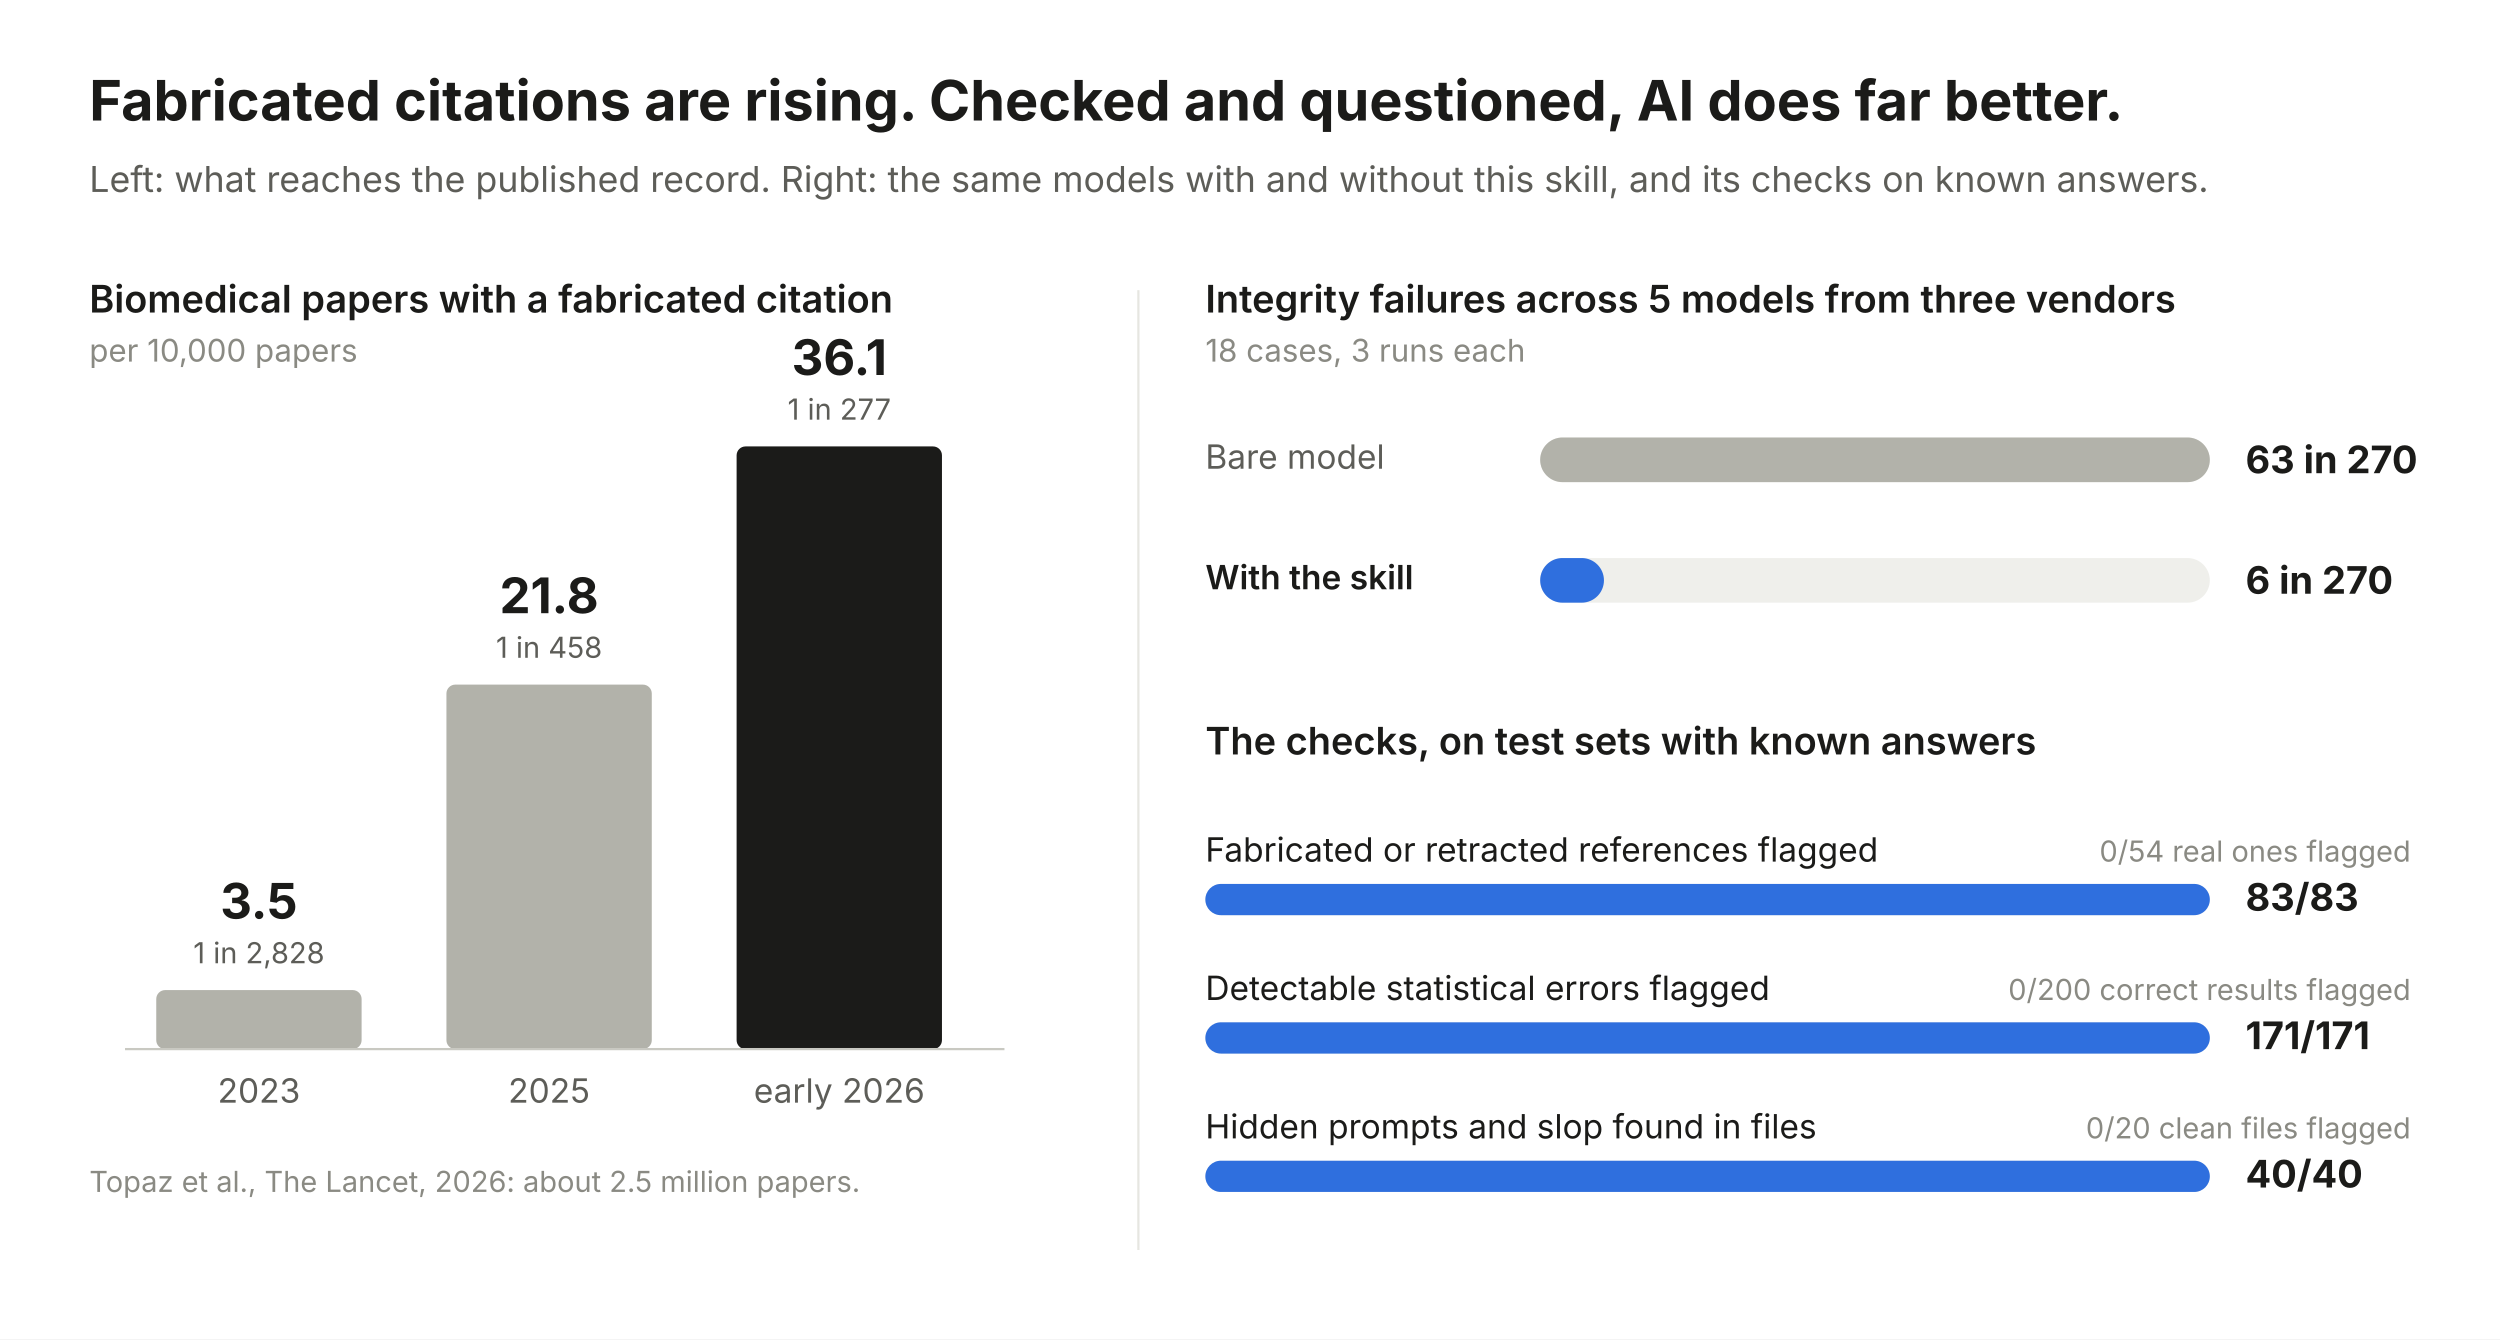
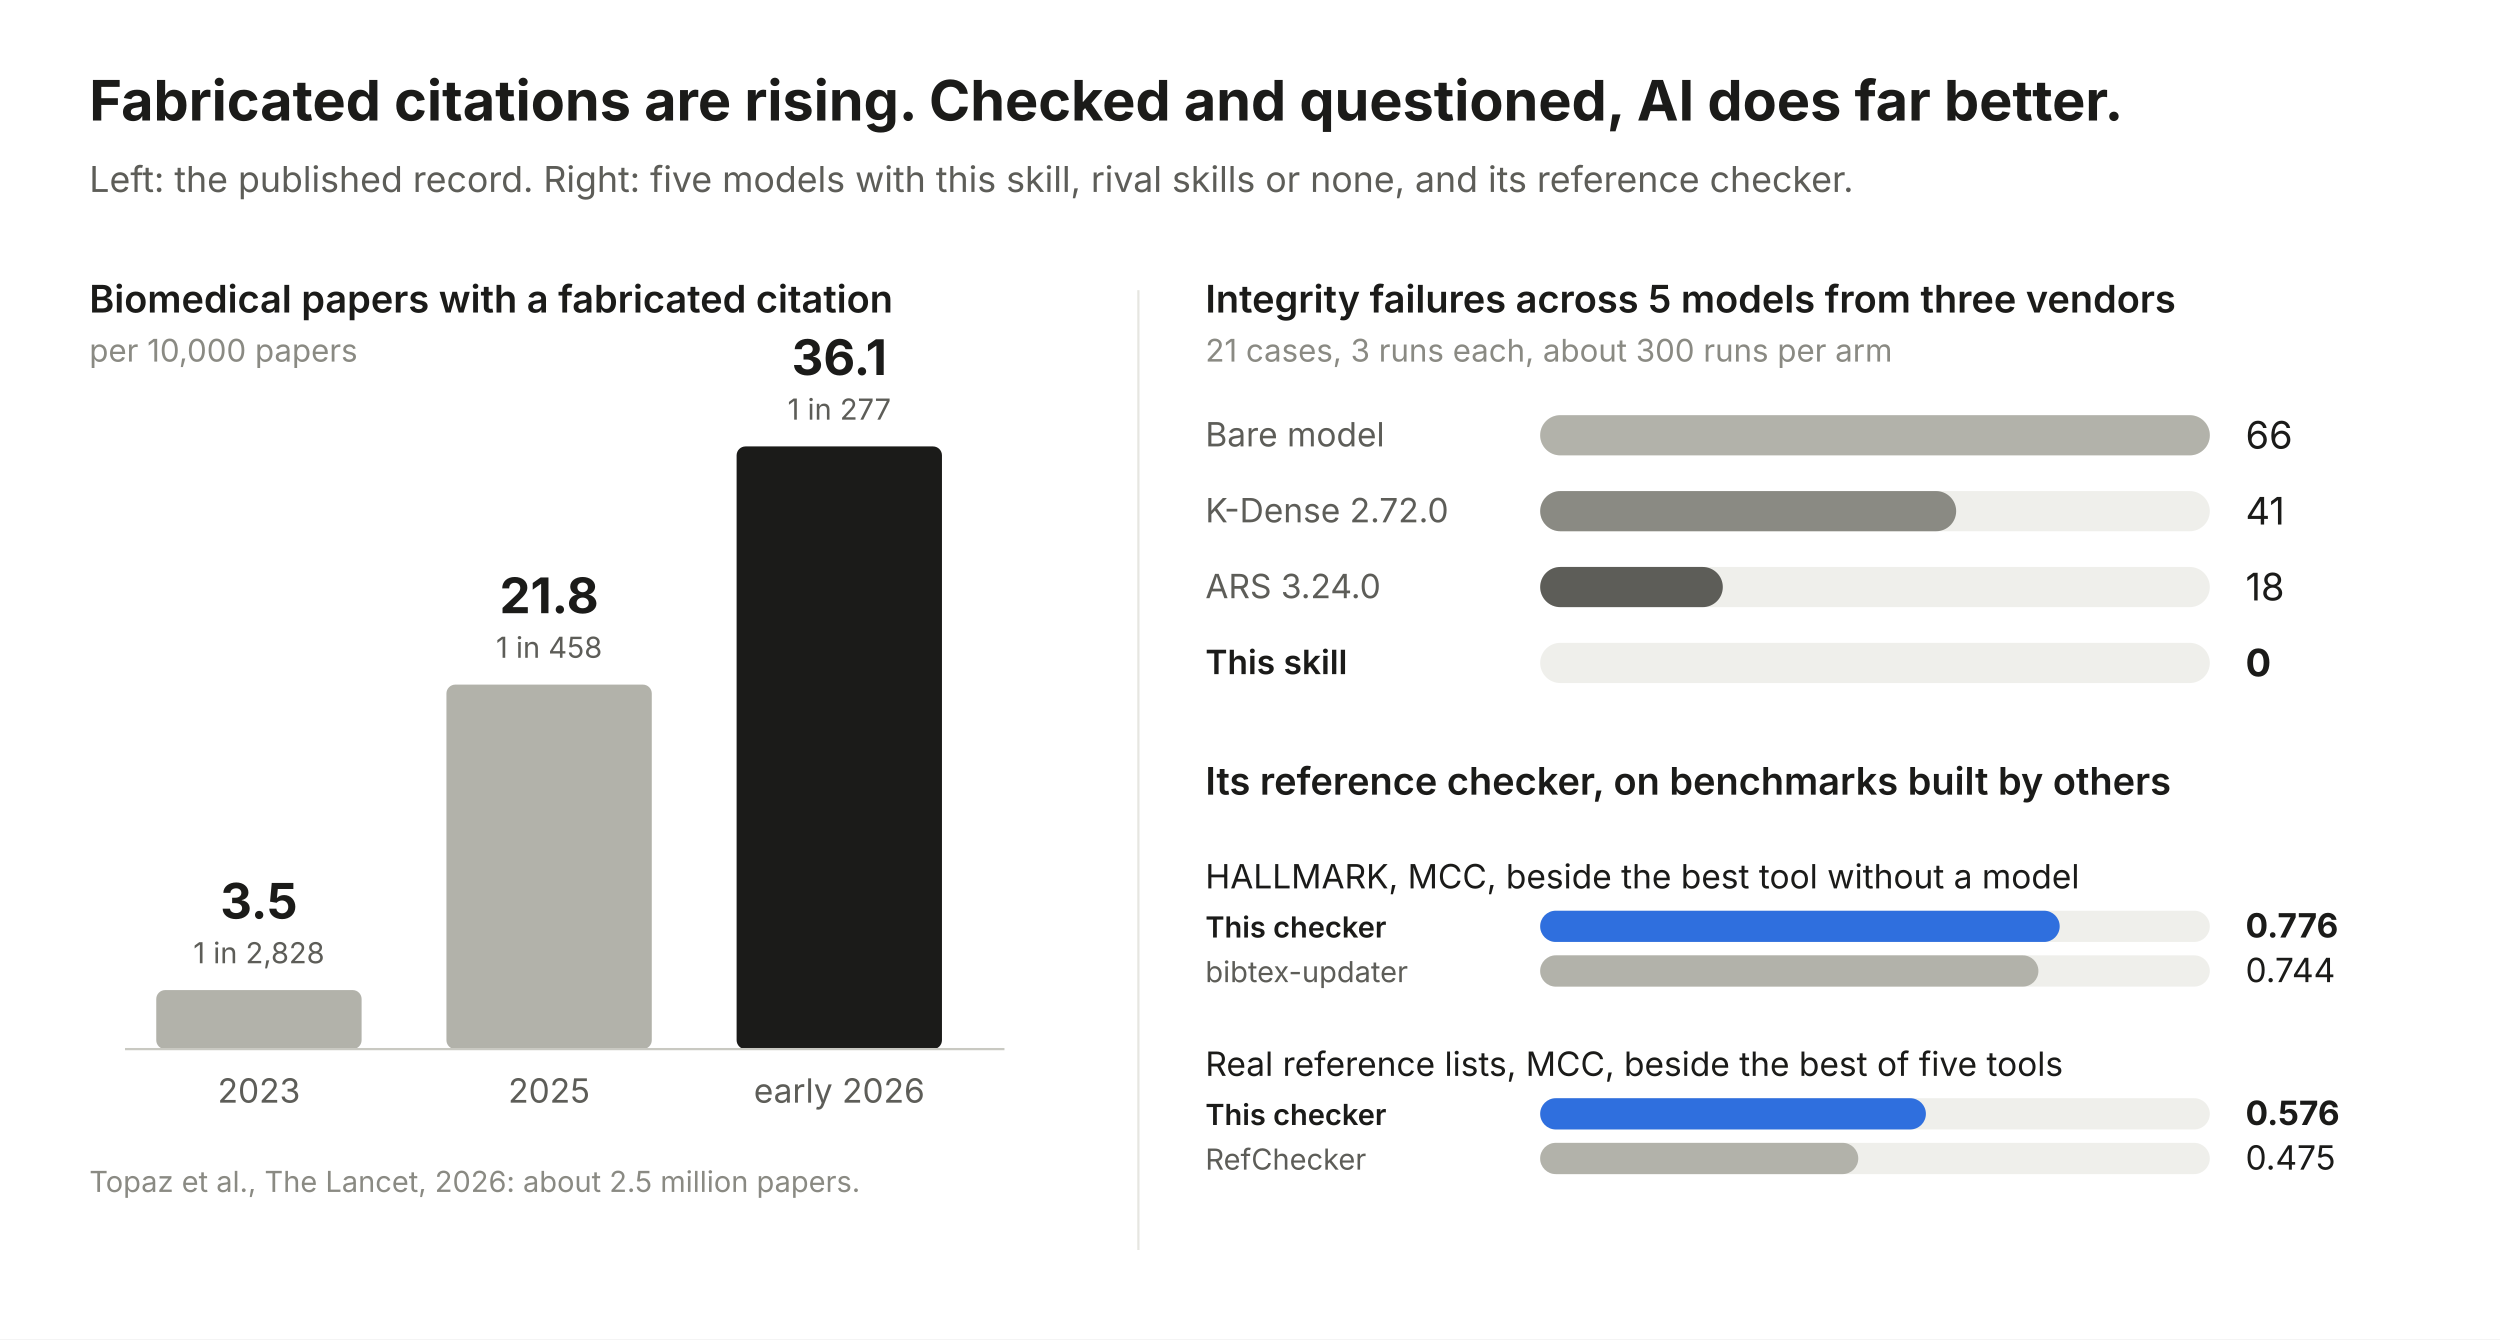
<svg xmlns="http://www.w3.org/2000/svg" width="1120" height="600" viewBox="0 0 1120 600" font-family="Inter, 'Segoe UI', 'Helvetica Neue', Arial, sans-serif">
  <rect width="1120" height="600" fill="#fff" />
  <text x="40" y="140" font-size="17" font-weight="600" fill="#1b1b19" text-anchor="start">Biomedical papers with a fabricated citation</text>
  <text x="40" y="162" font-size="14" font-weight="400" fill="#8a8a83" text-anchor="start">per 10,000 papers</text>
  <rect x="70" y="443.554" width="92" height="26.446" rx="4" fill="#b2b2aa" />
  <text x="116" y="411.554" font-size="22" font-weight="700" fill="#1b1b19" text-anchor="middle">3.5</text>
  <text x="116" y="431.554" font-size="13" font-weight="400" fill="#5d5d58" text-anchor="middle">1 in 2,828</text>
  <text x="116" y="494" font-size="15" font-weight="400" fill="#5d5d58" text-anchor="middle">2023</text>
  <rect x="200" y="306.703" width="92" height="163.297" rx="4" fill="#b2b2aa" />
  <text x="246" y="274.703" font-size="22" font-weight="700" fill="#1b1b19" text-anchor="middle">21.8</text>
  <text x="246" y="294.703" font-size="13" font-weight="400" fill="#5d5d58" text-anchor="middle">1 in 458</text>
  <text x="246" y="494" font-size="15" font-weight="400" fill="#5d5d58" text-anchor="middle">2025</text>
  <rect x="330" y="200.0" width="92" height="270.0" rx="4" fill="#1b1b19" />
  <text x="376" y="168.0" font-size="22" font-weight="700" fill="#1b1b19" text-anchor="middle">36.1</text>
  <text x="376" y="188.0" font-size="13" font-weight="400" fill="#5d5d58" text-anchor="middle">1 in 277</text>
  <text x="376" y="494" font-size="15" font-weight="400" fill="#5d5d58" text-anchor="middle">early 2026</text>
  <line x1="56" y1="470" x2="450" y2="470" stroke="#c9c9c2" stroke-width="1" />
  <text x="40" y="534" font-size="13" font-weight="400" fill="#8a8a83" text-anchor="start">Topaz et al., The Lancet, 2026: about 2.5 million papers.</text>
  <line x1="510" y1="130" x2="510" y2="560" stroke="#e6e6e1" stroke-width="1" />
  <text x="40" y="54" font-size="25" font-weight="700" fill="#1b1b19" text-anchor="start">Fabricated citations are rising. Checked and questioned, AI does far better.</text>
-   <text x="40" y="86" font-size="16" font-weight="400" fill="#5d5d58" text-anchor="start">Left: what reaches the published record. Right: the same models with and without this skill, and its checks on known answers.</text>
+   <text x="40" y="86" font-size="16" font-weight="400" fill="#5d5d58" text-anchor="start">Left: the published record. Right: five models with this skill, rival skills or none, and its reference checker.</text>
  <text x="540" y="140" font-size="17" font-weight="600" fill="#1b1b19" text-anchor="start">Integrity failures across 5 models from three vendors</text>
-   <text x="540" y="162" font-size="14" font-weight="400" fill="#8a8a83" text-anchor="start">18 cases, 3 runs each</text>
-   <text x="540" y="210" font-size="15" font-weight="400" fill="#5d5d58" text-anchor="start">Bare model</text>
-   <rect x="690" y="196" width="300" height="20" rx="10" fill="#efefeb" />
-   <rect x="690" y="196" width="300.0" height="20" rx="10" fill="#b2b2aa" />
-   <text x="1006" y="212" font-size="17" font-weight="700" fill="#1b1b19" text-anchor="start">63 in 270</text>
-   <text x="540" y="264" font-size="15" font-weight="600" fill="#1b1b19" text-anchor="start">With the skill</text>
-   <rect x="690" y="250" width="300" height="20" rx="10" fill="#efefeb" />
-   <rect x="690" y="250" width="28.571" height="20" rx="10" fill="#2f6fde" />
-   <text x="1006" y="266" font-size="17" font-weight="700" fill="#1b1b19" text-anchor="start">6 in 270</text>
-   <text x="540" y="338" font-size="17" font-weight="600" fill="#1b1b19" text-anchor="start">The checks, on test sets with known answers</text>
-   <text x="540" y="386" font-size="15" font-weight="400" fill="#1b1b19" text-anchor="start">Fabricated or retracted references flagged</text>
-   <text x="1080" y="386" font-size="13" font-weight="400" fill="#8a8a83" text-anchor="end">0/54 real ones flagged</text>
-   <rect x="540" y="396" width="450" height="14" rx="7" fill="#efefeb" />
-   <rect x="540" y="396" width="450.0" height="14" rx="7" fill="#2f6fde" />
-   <text x="1006" y="408" font-size="17" font-weight="700" fill="#1b1b19" text-anchor="start">83/83</text>
-   <text x="540" y="448" font-size="15" font-weight="400" fill="#1b1b19" text-anchor="start">Detectable statistical errors flagged</text>
-   <text x="1080" y="448" font-size="13" font-weight="400" fill="#8a8a83" text-anchor="end">0/200 correct results flagged</text>
-   <rect x="540" y="458" width="450" height="14" rx="7" fill="#efefeb" />
-   <rect x="540" y="458" width="450.0" height="14" rx="7" fill="#2f6fde" />
-   <text x="1006" y="470" font-size="17" font-weight="700" fill="#1b1b19" text-anchor="start">171/171</text>
-   <text x="540" y="510" font-size="15" font-weight="400" fill="#1b1b19" text-anchor="start">Hidden prompts and slop found in files</text>
-   <text x="1080" y="510" font-size="13" font-weight="400" fill="#8a8a83" text-anchor="end">0/20 clean files flagged</text>
-   <rect x="540" y="520" width="450" height="14" rx="7" fill="#efefeb" />
-   <rect x="540" y="520" width="450.0" height="14" rx="7" fill="#2f6fde" />
-   <text x="1006" y="532" font-size="17" font-weight="700" fill="#1b1b19" text-anchor="start">40/40</text>
+   <text x="540" y="162" font-size="14" font-weight="400" fill="#8a8a83" text-anchor="start">21 cases, 3 runs each, about 300 runs per arm</text>
+   <text x="540" y="200" font-size="15" font-weight="400" fill="#5d5d58" text-anchor="start">Bare model</text>
+   <rect x="690" y="186" width="300" height="18" rx="9" fill="#efefeb" />
+   <rect x="690" y="186" width="300.0" height="18" rx="9" fill="#b2b2aa" />
+   <text x="1006" y="201" font-size="17" font-weight="400" fill="#1b1b19" text-anchor="start">66</text>
+   <text x="540" y="234" font-size="15" font-weight="400" fill="#5d5d58" text-anchor="start">K-Dense 2.72.0</text>
+   <rect x="690" y="220" width="300" height="18" rx="9" fill="#efefeb" />
+   <rect x="690" y="220" width="186.364" height="18" rx="9" fill="#8a8a83" />
+   <text x="1006" y="235" font-size="17" font-weight="400" fill="#1b1b19" text-anchor="start">41</text>
+   <text x="540" y="268" font-size="15" font-weight="400" fill="#5d5d58" text-anchor="start">ARS 3.24.0</text>
+   <rect x="690" y="254" width="300" height="18" rx="9" fill="#efefeb" />
+   <rect x="690" y="254" width="81.818" height="18" rx="9" fill="#5d5d58" />
+   <text x="1006" y="269" font-size="17" font-weight="400" fill="#1b1b19" text-anchor="start">18</text>
+   <text x="540" y="302" font-size="15" font-weight="600" fill="#1b1b19" text-anchor="start">This skill</text>
+   <rect x="690" y="288" width="300" height="18" rx="9" fill="#efefeb" />
+   <rect x="690" y="288" width="0.0" height="18" rx="9" fill="#2f6fde" />
+   <text x="1006" y="303" font-size="17" font-weight="700" fill="#1b1b19" text-anchor="start">0</text>
+   <text x="540" y="356" font-size="17" font-weight="600" fill="#1b1b19" text-anchor="start">Its reference checker, on benchmarks built by others</text>
+   <text x="540" y="398" font-size="15" font-weight="400" fill="#1b1b19" text-anchor="start">HALLMARK, MCC, beside the best tool without a model</text>
+   <rect x="690" y="408" width="300" height="14" rx="7" fill="#efefeb" />
+   <rect x="690" y="408" width="232.74" height="14" rx="7" fill="#2f6fde" />
+   <text x="540" y="420" font-size="13" font-weight="600" fill="#1b1b19" text-anchor="start">This checker</text>
+   <text x="1006" y="420" font-size="15" font-weight="700" fill="#1b1b19" text-anchor="start">0.776</text>
+   <rect x="690" y="428" width="300" height="14" rx="7" fill="#efefeb" />
+   <rect x="690" y="428" width="223.205" height="14" rx="7" fill="#b2b2aa" />
+   <text x="540" y="440" font-size="13" font-weight="400" fill="#5d5d58" text-anchor="start">bibtex-updater</text>
+   <text x="1006" y="440" font-size="15" font-weight="400" fill="#1b1b19" text-anchor="start">0.744</text>
+   <text x="540" y="482" font-size="15" font-weight="400" fill="#1b1b19" text-anchor="start">Real reference lists, MCC, beside the best of five tools</text>
+   <rect x="690" y="492" width="300" height="14" rx="7" fill="#efefeb" />
+   <rect x="690" y="492" width="172.8" height="14" rx="7" fill="#2f6fde" />
+   <text x="540" y="504" font-size="13" font-weight="600" fill="#1b1b19" text-anchor="start">This checker</text>
+   <text x="1006" y="504" font-size="15" font-weight="700" fill="#1b1b19" text-anchor="start">0.576</text>
+   <rect x="690" y="512" width="300" height="14" rx="7" fill="#efefeb" />
+   <rect x="690" y="512" width="142.5" height="14" rx="7" fill="#b2b2aa" />
+   <text x="540" y="524" font-size="13" font-weight="400" fill="#5d5d58" text-anchor="start">RefChecker</text>
+   <text x="1006" y="524" font-size="15" font-weight="400" fill="#1b1b19" text-anchor="start">0.475</text>
</svg>
